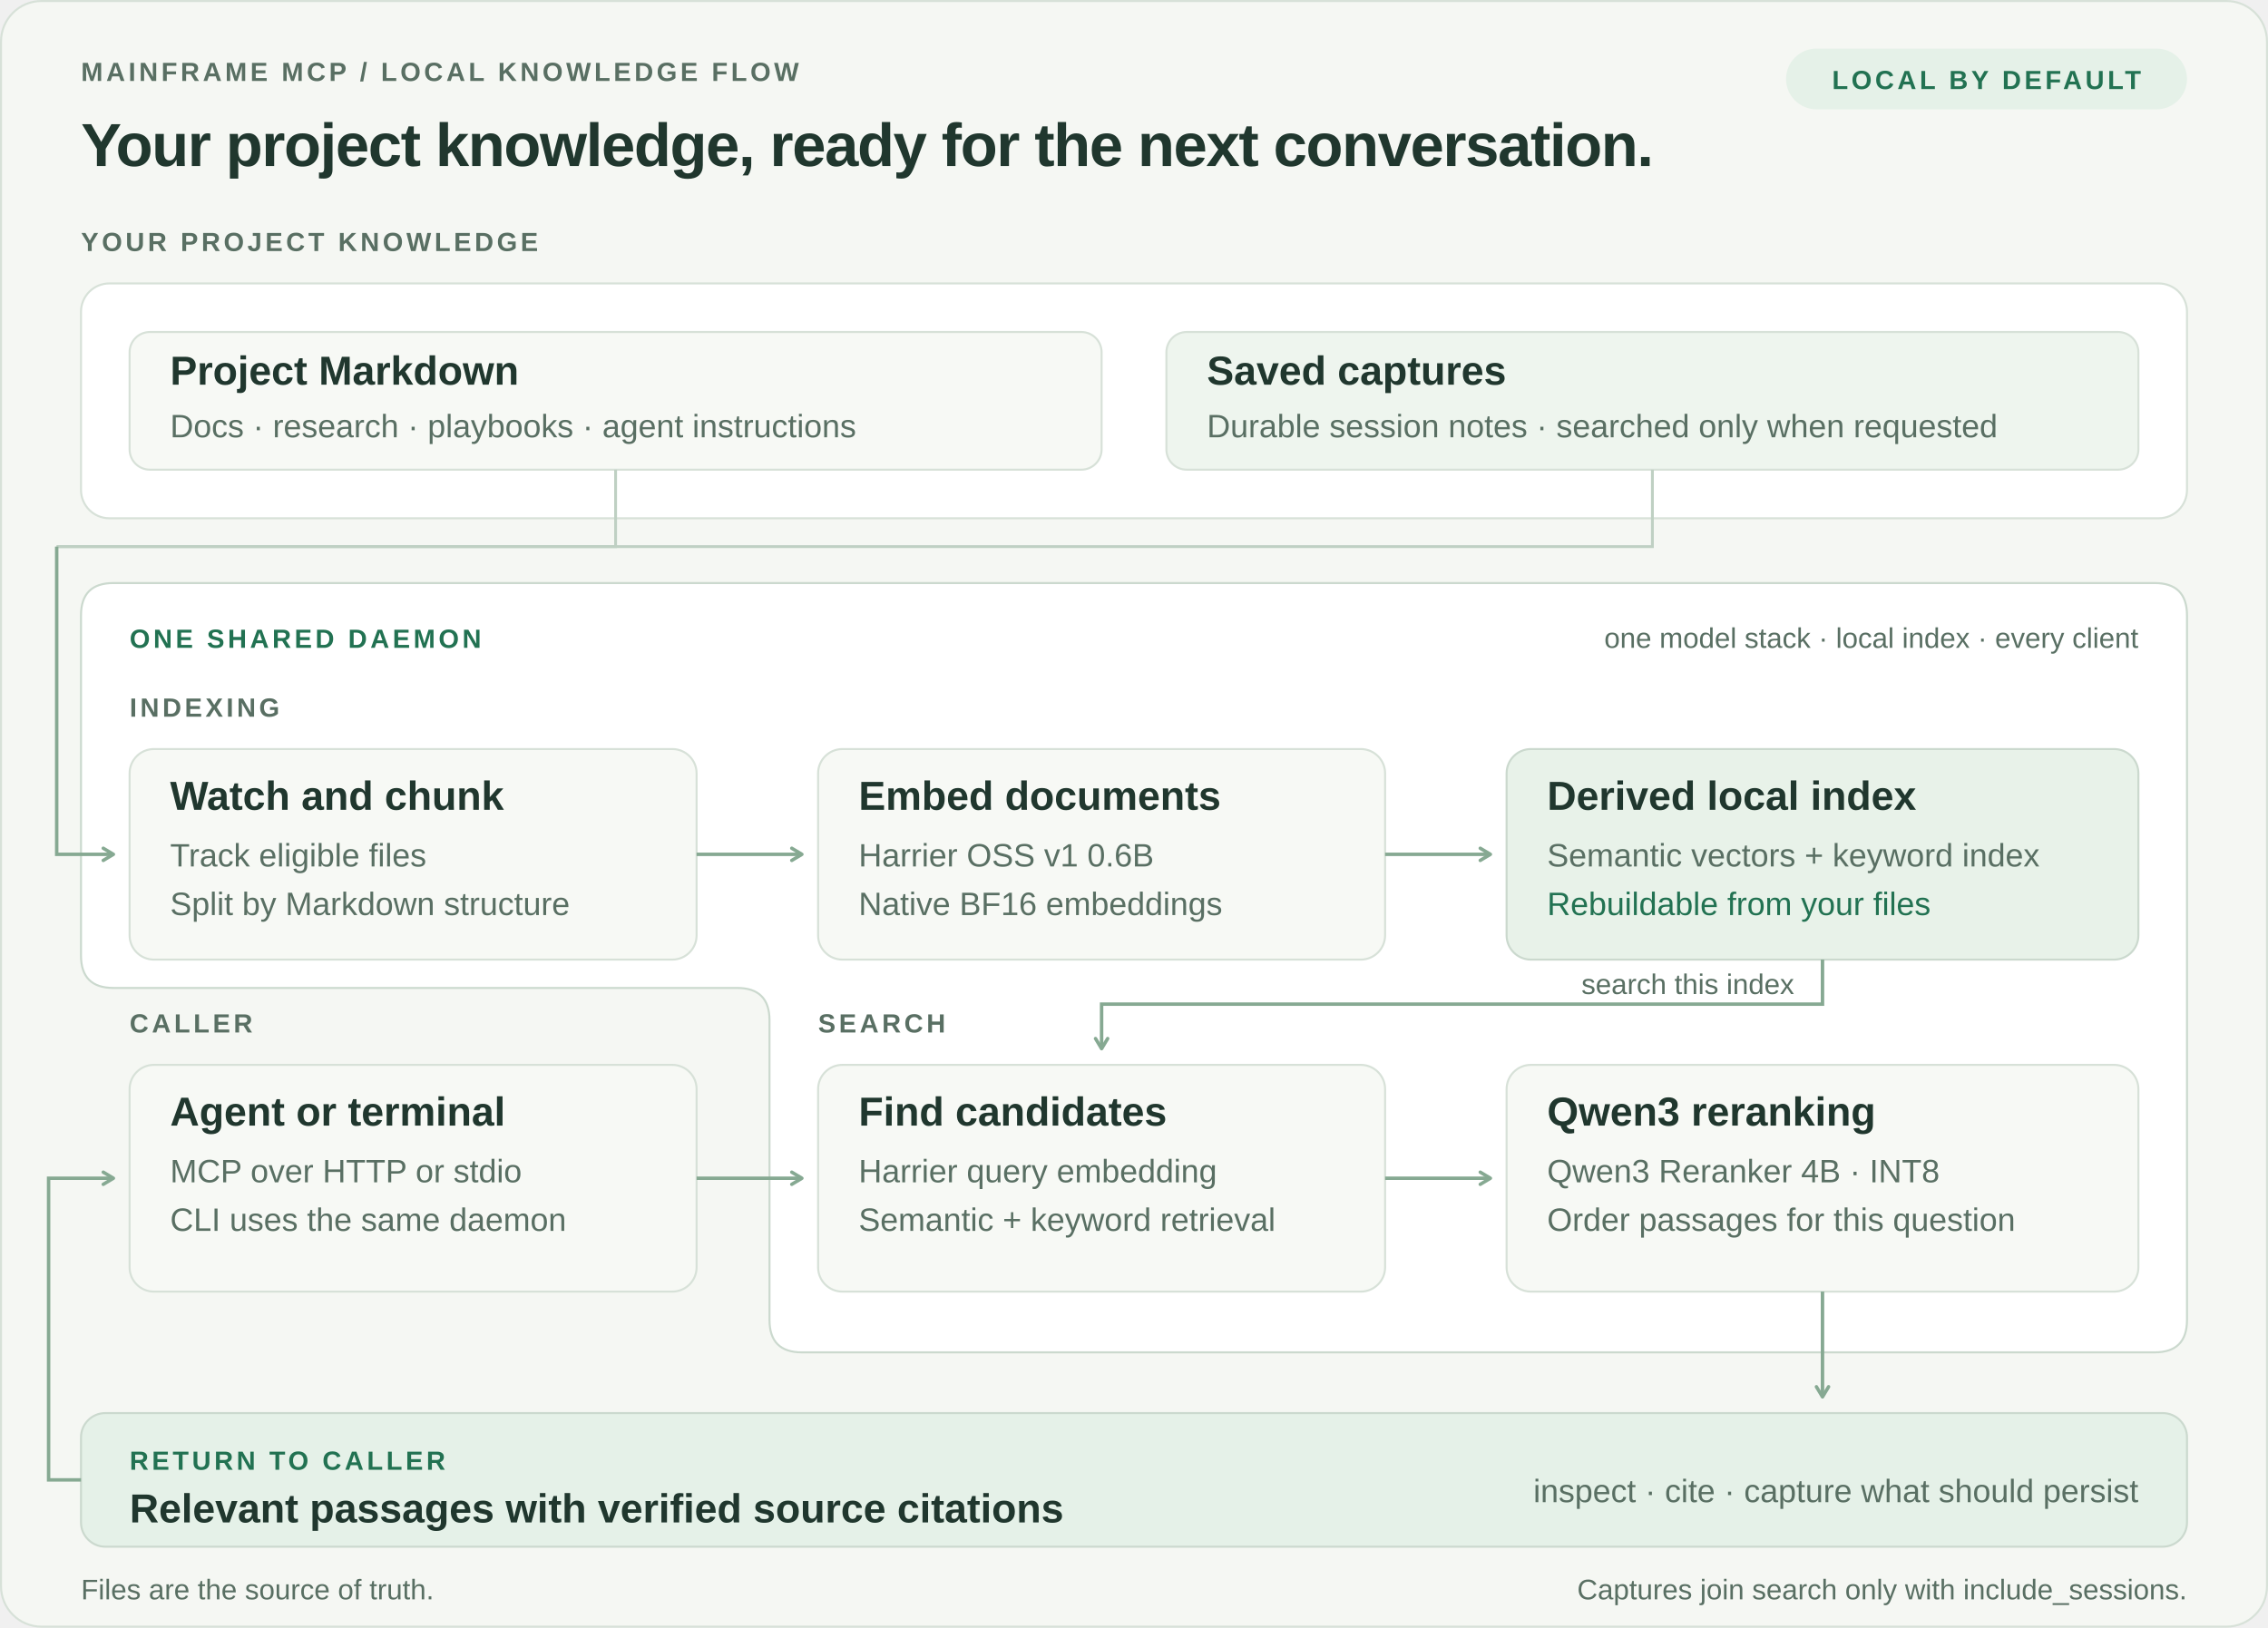
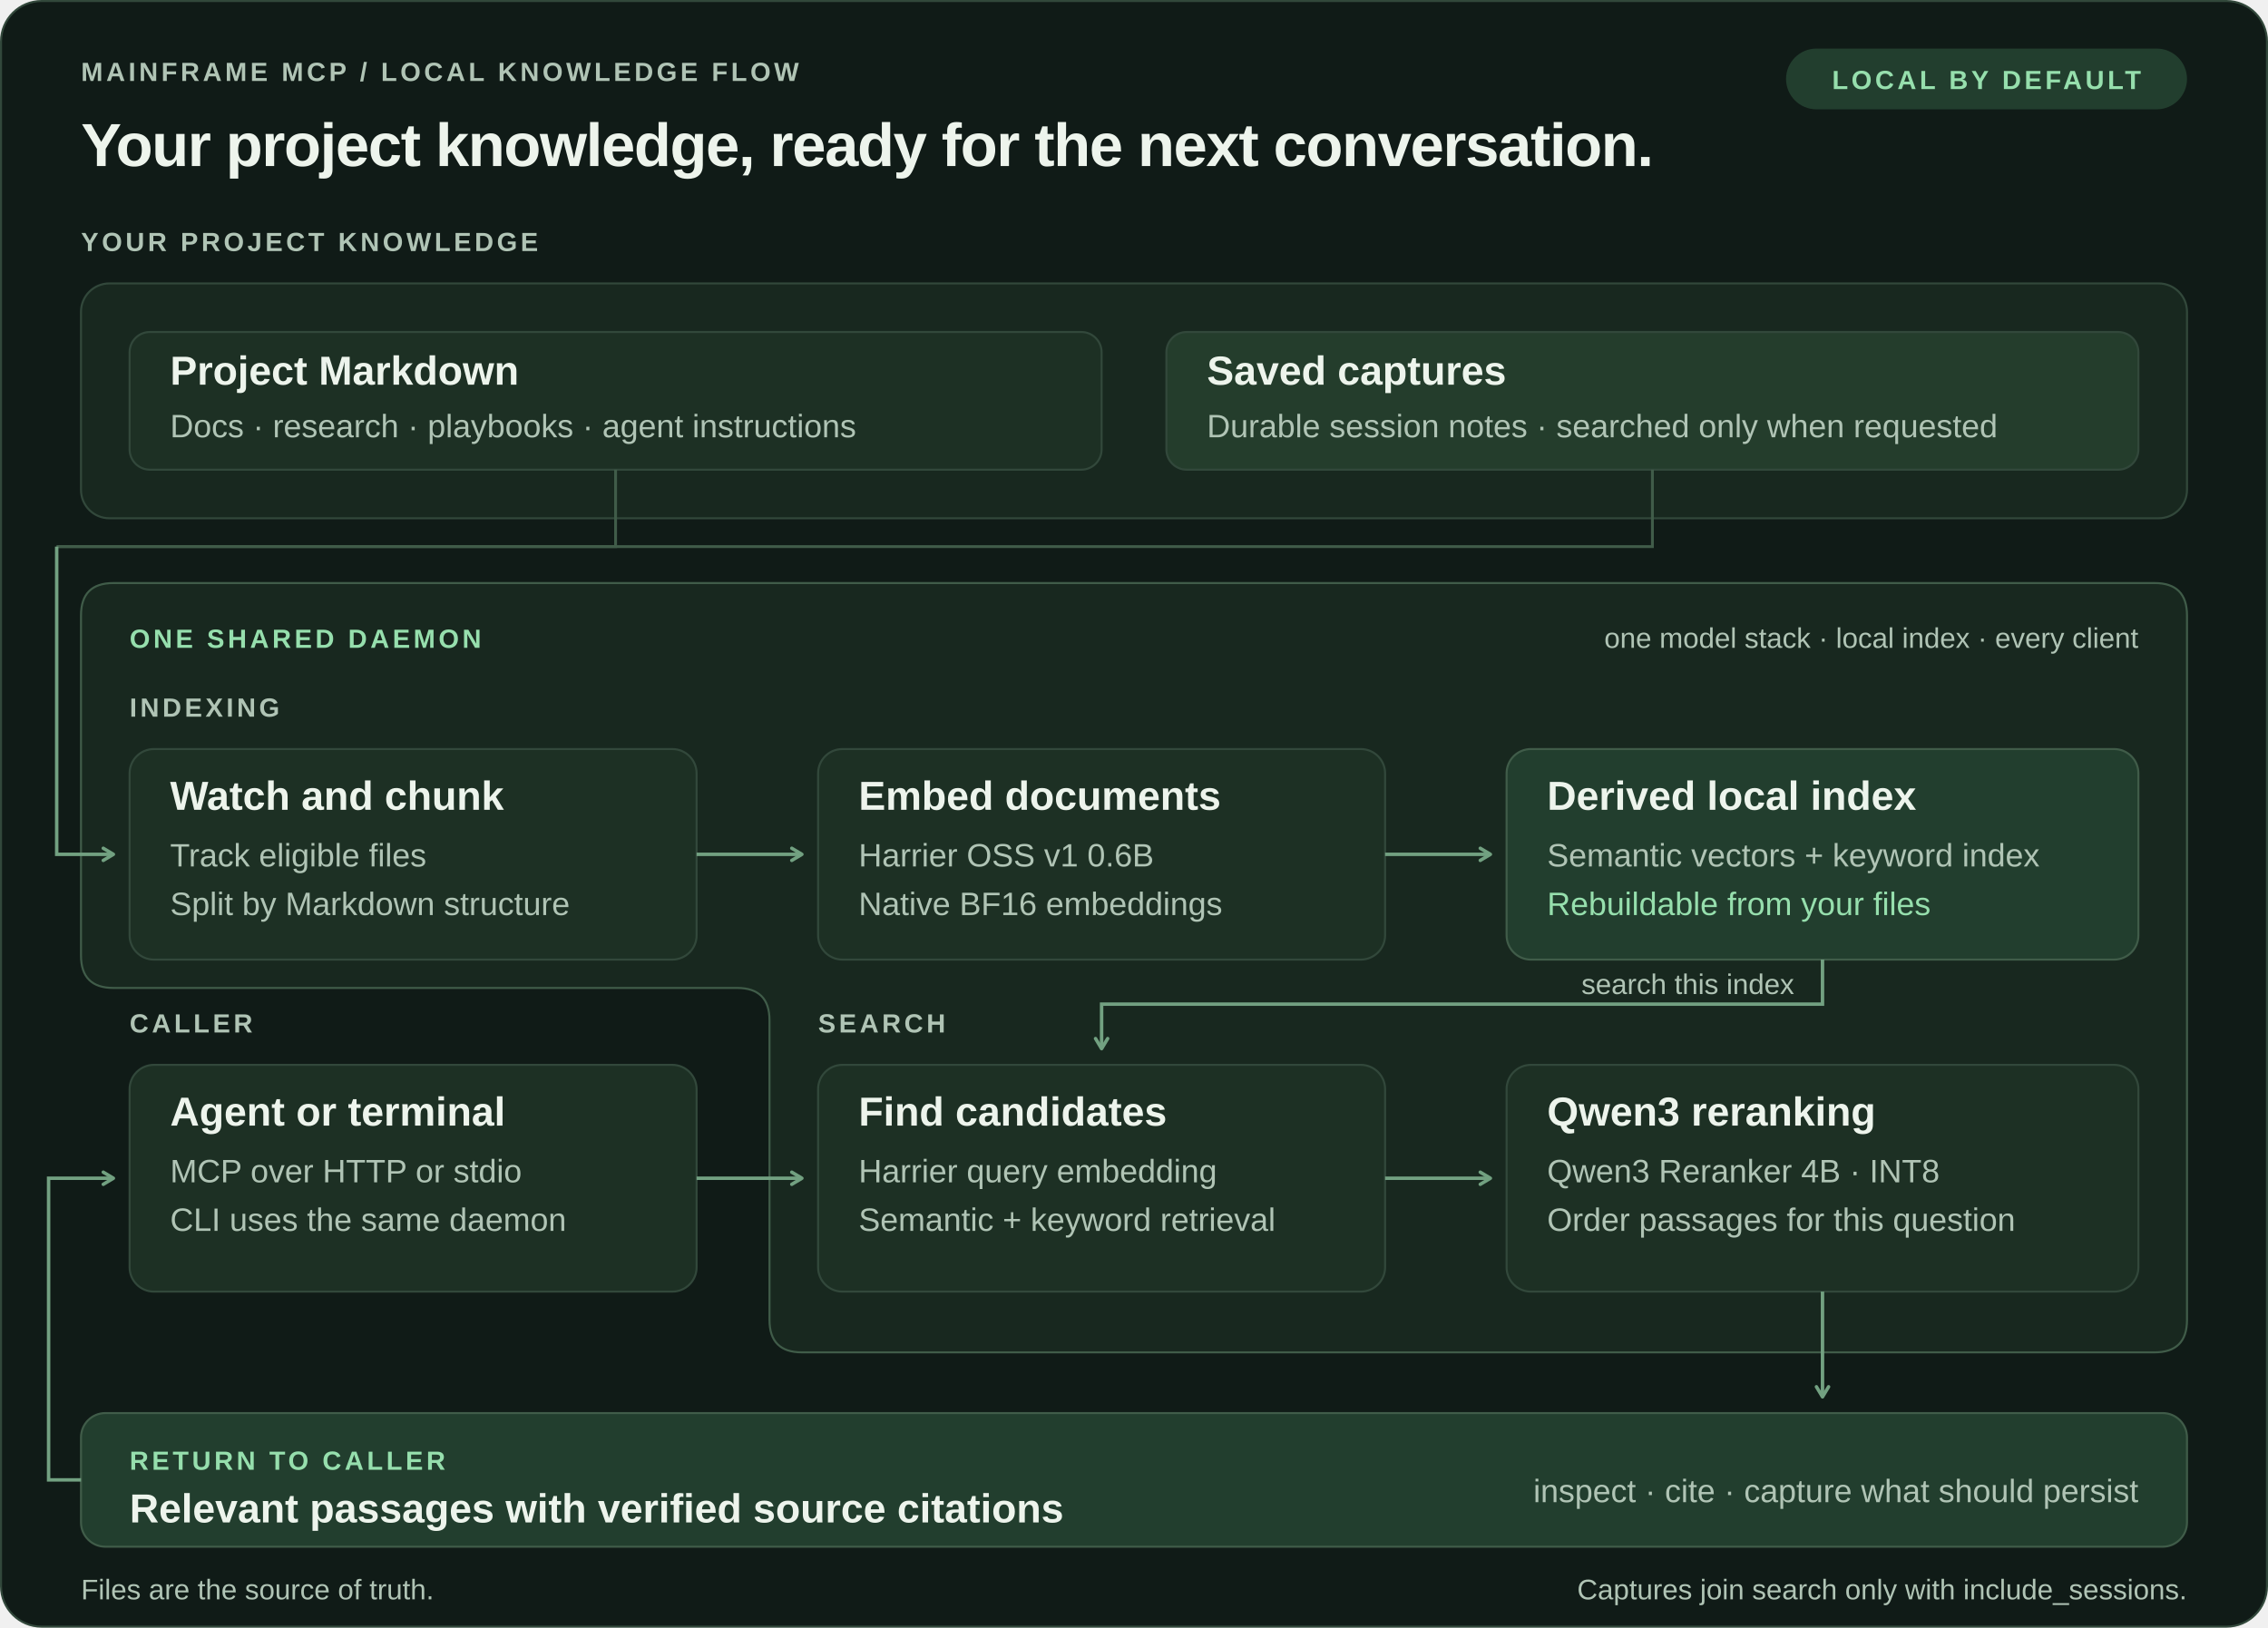
<svg xmlns="http://www.w3.org/2000/svg" width="1120" height="804" viewBox="0 0 1120 804" role="img" aria-labelledby="title desc">
  <defs>
    <marker id="arrow" markerWidth="8" markerHeight="8" refX="6" refY="4" orient="auto" markerUnits="userSpaceOnUse">
-       <path d="M1 1 L6 4 L1 7" fill="none" stroke="#86a992" stroke-width="1.7" stroke-linecap="round" stroke-linejoin="round" />
+       <path d="M1 1 L6 4 L1 7" fill="none" stroke="#72a181" stroke-width="1.7" stroke-linecap="round" stroke-linejoin="round" />
    </marker>
    <style>
-       text { font-family: 'Segoe UI', Arial, sans-serif; fill: #20372e; }
-       .eyebrow { font-size: 13px; font-weight: 650; letter-spacing: 1.6px; fill: #596f63; }
+       text { font-family: 'Segoe UI', Arial, sans-serif; fill: #edf4ec; }
+       .eyebrow { font-size: 13px; font-weight: 650; letter-spacing: 1.6px; fill: #b0c4b5; }
      .title { font-size: 30px; font-weight: 650; letter-spacing: -.6px; }
      .heading { font-size: 20px; font-weight: 650; }
-       .body { font-size: 16px; fill: #596f63; }
-       .small { font-size: 14px; fill: #596f63; }
-       .accent { fill: #227252; }
-       .flow { fill: none; stroke: #86a992; stroke-width: 1.7; marker-end: url(#arrow); }
-       .rail { fill: none; stroke: #bfd0c3; stroke-width: 1.4; }
+       .body { font-size: 16px; fill: #b0c4b5; }
+       .small { font-size: 14px; fill: #b0c4b5; }
+       .accent { fill: #96dfad; }
+       .flow { fill: none; stroke: #72a181; stroke-width: 1.7; marker-end: url(#arrow); }
+       .rail { fill: none; stroke: #405c49; stroke-width: 1.4; }
    </style>
  </defs>
-   <rect x=".5" y=".5" width="1119" height="803" rx="20" fill="#f5f7f3" stroke="#d7e1d8" />
+   <rect x=".5" y=".5" width="1119" height="803" rx="20" fill="#101b17" stroke="#32483b" />
  <text x="40" y="40" class="eyebrow">MAINFRAME MCP / LOCAL KNOWLEDGE FLOW</text>
  <text x="40" y="82" class="title">Your project knowledge, ready for the next conversation.</text>
-   <rect x="882" y="24" width="198" height="30" rx="15" fill="#e5f1e8" />
+   <rect x="882" y="24" width="198" height="30" rx="15" fill="#223e2e" />
  <text x="981" y="44" class="eyebrow accent" text-anchor="middle">LOCAL BY DEFAULT</text>
  <text x="40" y="124" class="eyebrow">YOUR PROJECT KNOWLEDGE</text>
-   <rect x="40" y="140" width="1040" height="116" rx="14" fill="#ffffff" stroke="#d7e1d8" />
-   <rect x="64" y="164" width="480" height="68" rx="10" fill="#f7f9f5" stroke="#d7e1d8" />
+   <rect x="40" y="140" width="1040" height="116" rx="14" fill="#18281f" stroke="#32483b" />
+   <rect x="64" y="164" width="480" height="68" rx="10" fill="#1d3024" stroke="#32483b" />
  <text x="84" y="190" class="heading">Project Markdown</text>
  <text x="84" y="216" class="body">Docs · research · playbooks · agent instructions</text>
-   <rect x="576" y="164" width="480" height="68" rx="10" fill="#eef5ee" stroke="#d7e1d8" />
+   <rect x="576" y="164" width="480" height="68" rx="10" fill="#243d2c" stroke="#32483b" />
  <text x="596" y="190" class="heading">Saved captures</text>
  <text x="596" y="216" class="body">Durable session notes · searched only when requested</text>
-   <path d="M56 288 H1064 Q1080 288 1080 304 V652 Q1080 668 1064 668 H396 Q380 668 380 652 V504 Q380 488 364 488 H56 Q40 488 40 472 V304 Q40 288 56 288 Z" fill="#ffffff" stroke="#cbd9ce" stroke-linejoin="round" />
+   <path d="M56 288 H1064 Q1080 288 1080 304 V652 Q1080 668 1064 668 H396 Q380 668 380 652 V504 Q380 488 364 488 H56 Q40 488 40 472 V304 Q40 288 56 288 Z" fill="#18281f" stroke="#405c49" stroke-linejoin="round" />
  <path class="rail" d="M304 232 V270 H28" />
  <path class="rail" d="M816 232 V270 H28" />
  <path class="flow" d="M28 270 V422 H56" />
  <text x="64" y="320" class="eyebrow accent">ONE SHARED DAEMON</text>
  <text x="1056" y="320" class="small" text-anchor="end">one model stack · local index · every client</text>
  <text x="64" y="354" class="eyebrow">INDEXING</text>
-   <rect x="64" y="370" width="280" height="104" rx="12" fill="#f7f9f5" stroke="#d7e1d8" />
+   <rect x="64" y="370" width="280" height="104" rx="12" fill="#1d3024" stroke="#32483b" />
  <text x="84" y="400" class="heading">Watch and chunk</text>
  <text x="84" y="428" class="body">Track eligible files</text>
  <text x="84" y="452" class="body">Split by Markdown structure</text>
  <path class="flow" d="M344 422 H396" />
-   <rect x="404" y="370" width="280" height="104" rx="12" fill="#f7f9f5" stroke="#d7e1d8" />
+   <rect x="404" y="370" width="280" height="104" rx="12" fill="#1d3024" stroke="#32483b" />
  <text x="424" y="400" class="heading">Embed documents</text>
  <text x="424" y="428" class="body">Harrier OSS v1 0.6B</text>
  <text x="424" y="452" class="body">Native BF16 embeddings</text>
  <path class="flow" d="M684 422 H736" />
-   <rect x="744" y="370" width="312" height="104" rx="12" fill="#e8f2e9" stroke="#cbd9ce" />
+   <rect x="744" y="370" width="312" height="104" rx="12" fill="#223e2e" stroke="#405c49" />
  <text x="764" y="400" class="heading">Derived local index</text>
  <text x="764" y="428" class="body">Semantic vectors + keyword index</text>
  <text x="764" y="452" class="body accent">Rebuildable from your files</text>
  <text x="64" y="510" class="eyebrow">CALLER</text>
  <text x="404" y="510" class="eyebrow">SEARCH</text>
-   <rect x="64" y="526" width="280" height="112" rx="12" fill="#f7f9f5" stroke="#d7e1d8" />
+   <rect x="64" y="526" width="280" height="112" rx="12" fill="#1d3024" stroke="#32483b" />
  <text x="84" y="556" class="heading">Agent or terminal</text>
  <text x="84" y="584" class="body">MCP over HTTP or stdio</text>
  <text x="84" y="608" class="body">CLI uses the same daemon</text>
  <path class="flow" d="M344 582 H396" />
-   <rect x="404" y="526" width="280" height="112" rx="12" fill="#f7f9f5" stroke="#d7e1d8" />
+   <rect x="404" y="526" width="280" height="112" rx="12" fill="#1d3024" stroke="#32483b" />
  <text x="424" y="556" class="heading">Find candidates</text>
  <text x="424" y="584" class="body">Harrier query embedding</text>
  <text x="424" y="608" class="body">Semantic + keyword retrieval</text>
  <path class="flow" d="M684 582 H736" />
-   <rect x="744" y="526" width="312" height="112" rx="12" fill="#f7f9f5" stroke="#d7e1d8" />
+   <rect x="744" y="526" width="312" height="112" rx="12" fill="#1d3024" stroke="#32483b" />
  <text x="764" y="556" class="heading">Qwen3 reranking</text>
  <text x="764" y="584" class="body">Qwen3 Reranker 4B · INT8</text>
  <text x="764" y="608" class="body">Order passages for this question</text>
  <path class="flow" d="M900 474 V496 H544 V518" />
  <text x="886" y="491" class="small" text-anchor="end">search this index</text>
  <path class="flow" d="M900 638 V690" />
-   <rect x="40" y="698" width="1040" height="66" rx="12" fill="#e5f1e8" stroke="#cbd9ce" />
+   <rect x="40" y="698" width="1040" height="66" rx="12" fill="#223e2e" stroke="#405c49" />
  <text x="64" y="726" class="eyebrow accent">RETURN TO CALLER</text>
  <text x="64" y="752" class="heading">Relevant passages with verified source citations</text>
  <text x="1056" y="742" class="body" text-anchor="end">inspect · cite · capture what should persist</text>
  <path class="flow" d="M40 731 H24 V582 H56" />
  <text x="40" y="790" class="small">Files are the source of truth.</text>
  <text x="1080" y="790" class="small" text-anchor="end">Captures join search only with include_sessions.</text>
</svg>
